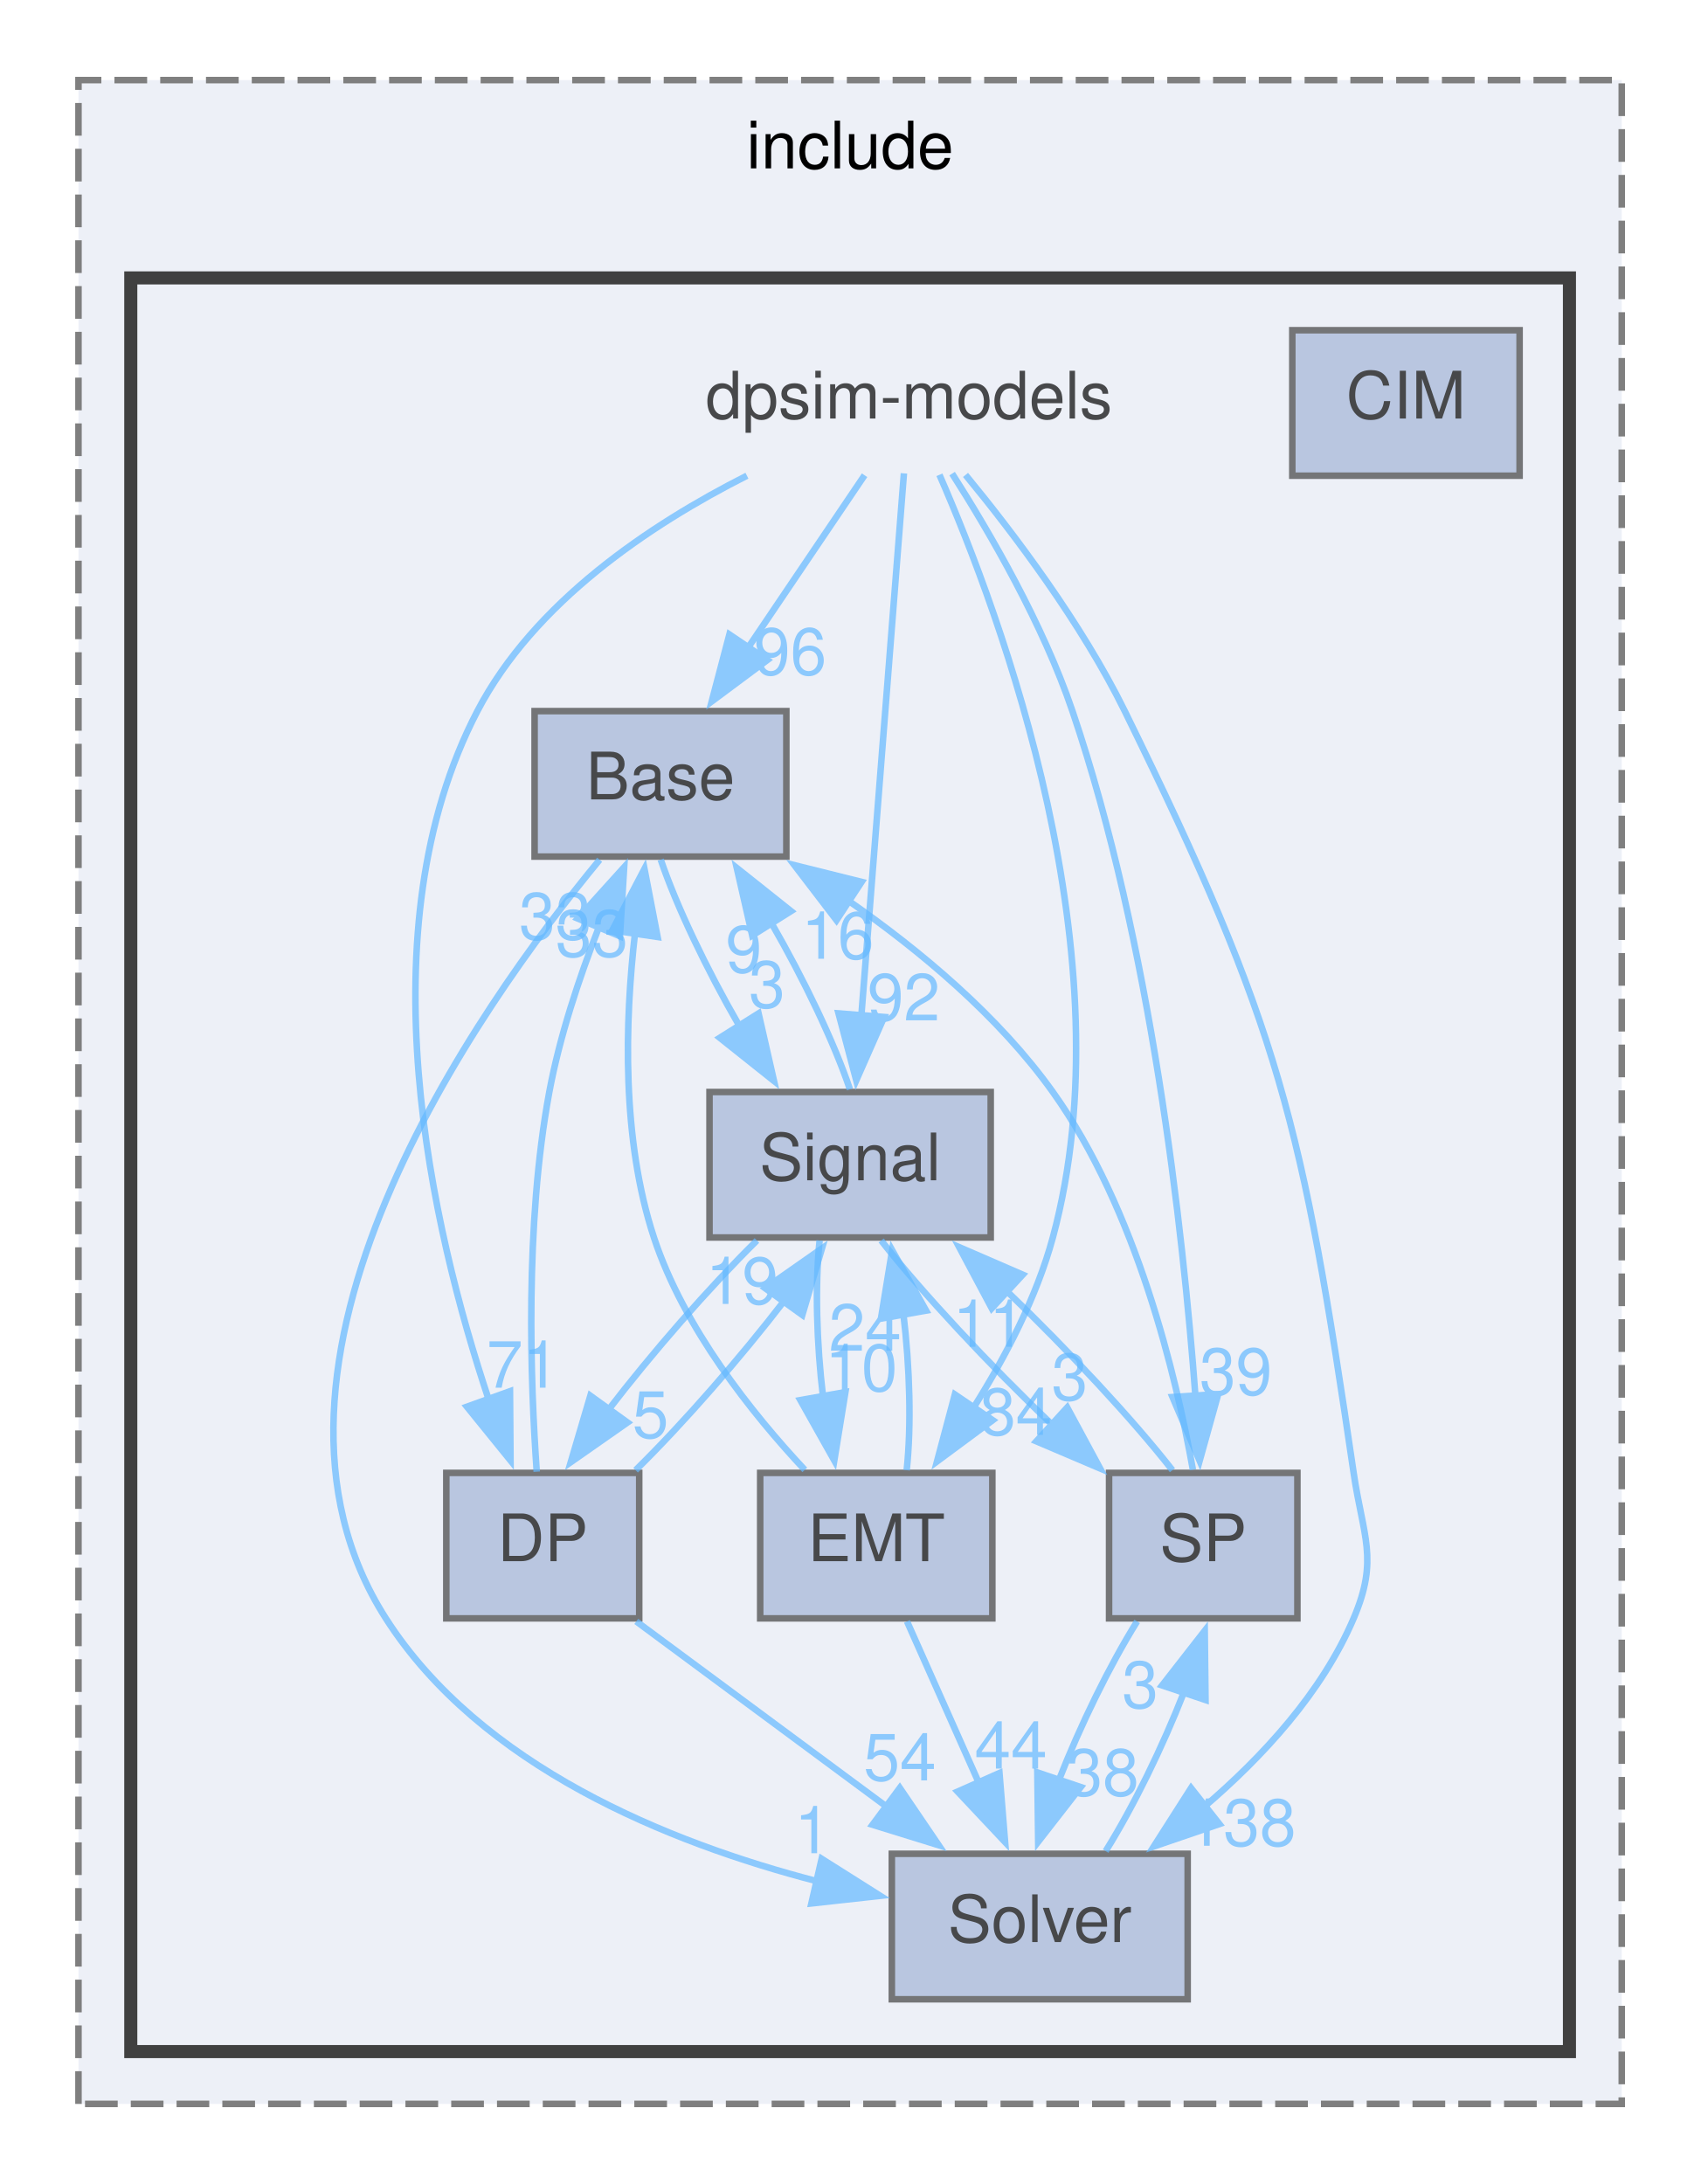
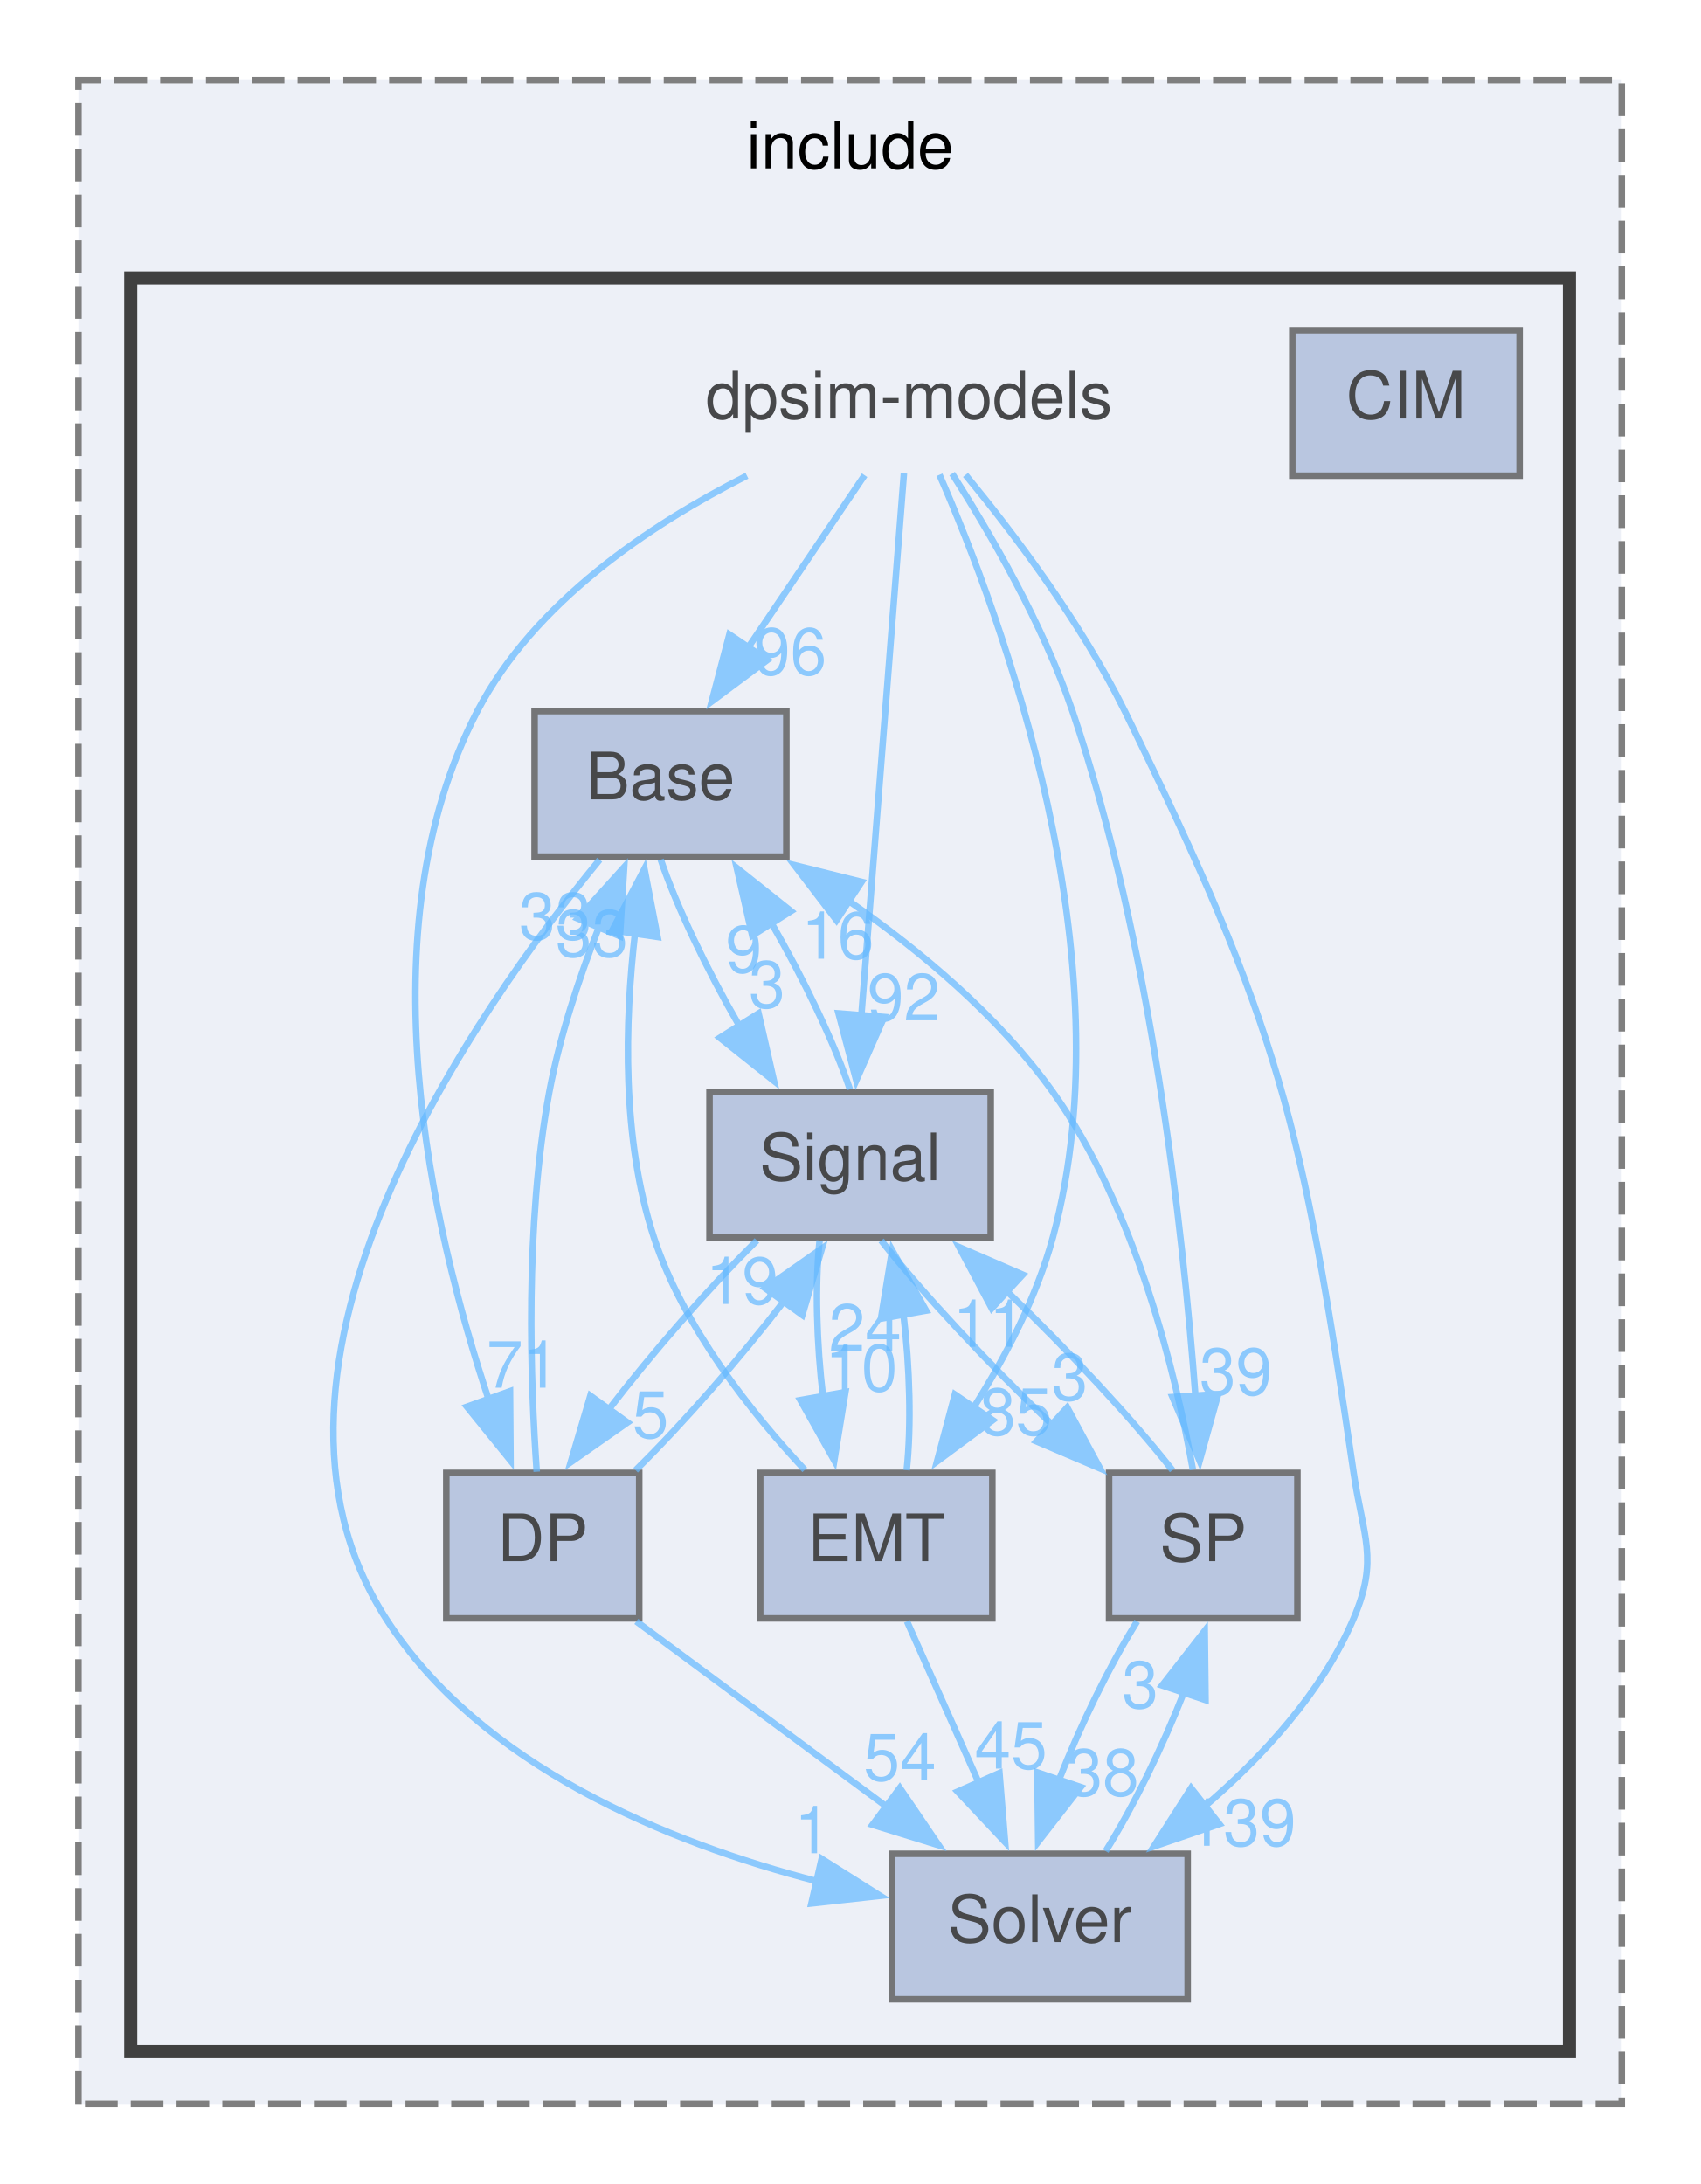
<svg xmlns="http://www.w3.org/2000/svg" xmlns:xlink="http://www.w3.org/1999/xlink" width="260pt" height="334pt" viewBox="0.00 0.00 260.00 333.50">
  <svg id="main" version="1.1" xml:space="preserve">
    <style type="text/css">
.node, .edge {opacity: 0.7;}
.node.selected, .edge.selected {opacity: 1;}
.edge:hover path { stroke: red; }
.edge:hover polygon { stroke: red; fill: red; }
</style>
    <svg id="graph" class="graph">
      <g id="graph0" class="graph" transform="scale(1 1) rotate(0) translate(4 329.5)">
        <g id="clust1" class="cluster">
          <g id="a_clust1">
            <a xlink:href="dir_1247628433d32dacb883bd6358d8ae70.html" target="_top" xlink:title="include">
              <polygon fill="#edf0f7" stroke="#7f7f7f" stroke-dasharray="5,2" points="8,-8 8,-317.5 244,-317.5 244,-8 8,-8" />
              <text text-anchor="middle" x="126" y="-304" font-family="Helvetica,sans-Serif" font-size="10.00">include</text>
            </a>
          </g>
        </g>
        <g id="clust2" class="cluster">
          <g id="a_clust2">
            <a xlink:href="dir_d7cbd78282fbd8dd3f259b7cbd89a493.html" target="_top">
              <polygon fill="#edf0f7" stroke="#404040" stroke-width="2" points="16,-16 16,-287.25 236,-287.25 236,-16 16,-16" />
            </a>
          </g>
        </g>
        <g id="node1" class="node">
          <text text-anchor="middle" x="135" y="-265.75" font-family="Helvetica,sans-Serif" font-size="10.00">dpsim-models</text>
        </g>
        <g id="node2" class="node">
          <g id="a_node2">
            <a xlink:href="dir_7aeedf4198247b218c530e3581ac7557.html" target="_top" xlink:title="Base">
              <polygon fill="#a2b4d6" stroke="#404040" points="116.25,-221 77.75,-221 77.75,-198.75 116.25,-198.75 116.25,-221" />
              <text text-anchor="middle" x="97" y="-207.5" font-family="Helvetica,sans-Serif" font-size="10.00">Base</text>
            </a>
          </g>
        </g>
        <g id="edge2" class="edge">
          <g id="a_edge2">
            <a xlink:href="dir_000013_000000.html" target="_top">
              <path fill="none" stroke="#63b8ff" d="M128.21,-257.07C123.24,-249.72 116.35,-239.52 110.31,-230.57" />
              <polygon fill="#63b8ff" stroke="#63b8ff" points="113.34,-228.81 104.84,-222.48 107.54,-232.72 113.34,-228.81" />
            </a>
          </g>
          <g id="a_edge2-headlabel">
            <a xlink:href="dir_000013_000000.html" target="_top" xlink:title="96">
              <text text-anchor="middle" x="116.85" y="-226.57" font-family="Helvetica,sans-Serif" font-size="10.00" fill="#63b8ff">96</text>
            </a>
          </g>
        </g>
        <g id="node4" class="node">
          <g id="a_node4">
            <a xlink:href="dir_88adc964ffa02c1923288cb07a48abab.html" target="_top" xlink:title="DP">
              <polygon fill="#a2b4d6" stroke="#404040" points="93.75,-104.5 64.25,-104.5 64.25,-82.25 93.75,-82.25 93.75,-104.5" />
              <text text-anchor="middle" x="79" y="-91" font-family="Helvetica,sans-Serif" font-size="10.00">DP</text>
            </a>
          </g>
        </g>
        <g id="edge3" class="edge">
          <g id="a_edge3">
            <a xlink:href="dir_000013_000008.html" target="_top">
              <path fill="none" stroke="#63b8ff" d="M110.22,-257C95.33,-249.47 77.66,-237.61 69,-221 51.5,-187.42 61.97,-141.92 70.77,-115.6" />
              <polygon fill="#63b8ff" stroke="#63b8ff" points="73.99,-116.99 74.07,-106.39 67.4,-114.62 73.99,-116.99" />
            </a>
          </g>
          <g id="a_edge3-headlabel">
            <a xlink:href="dir_000013_000008.html" target="_top" xlink:title="71">
              <text text-anchor="middle" x="75.96" y="-117.53" font-family="Helvetica,sans-Serif" font-size="10.00" fill="#63b8ff">71</text>
            </a>
          </g>
        </g>
        <g id="node5" class="node">
          <g id="a_node5">
            <a xlink:href="dir_0ab18182ec9e12ca28df221a97888cf8.html" target="_top" xlink:title="EMT">
              <polygon fill="#a2b4d6" stroke="#404040" points="147.75,-104.5 112.25,-104.5 112.25,-82.25 147.75,-82.25 147.75,-104.5" />
              <text text-anchor="middle" x="130" y="-91" font-family="Helvetica,sans-Serif" font-size="10.00">EMT</text>
            </a>
          </g>
        </g>
        <g id="edge1" class="edge">
          <g id="a_edge1">
            <a xlink:href="dir_000013_000016.html" target="_top">
              <path fill="none" stroke="#63b8ff" d="M139.66,-257.14C149.08,-235.57 168.56,-183.14 157,-140.5 154.53,-131.39 149.76,-122.23 144.9,-114.51" />
              <polygon fill="#63b8ff" stroke="#63b8ff" points="147.81,-112.56 139.29,-106.25 142.02,-116.49 147.81,-112.56" />
            </a>
          </g>
          <g id="a_edge1-headlabel">
-             <a xlink:href="dir_000013_000016.html" target="_top" xlink:title="84">
-               <text text-anchor="middle" x="151.33" y="-110.31" font-family="Helvetica,sans-Serif" font-size="10.00" fill="#63b8ff">84</text>
+             <a xlink:href="dir_000013_000016.html" target="_top" xlink:title="85">
+               <text text-anchor="middle" x="151.33" y="-110.31" font-family="Helvetica,sans-Serif" font-size="10.00" fill="#63b8ff">85</text>
            </a>
          </g>
        </g>
        <g id="node6" class="node">
          <g id="a_node6">
            <a xlink:href="dir_9ee3725555df841850f10a3655158b62.html" target="_top" xlink:title="Signal">
              <polygon fill="#a2b4d6" stroke="#404040" points="147.5,-162.75 104.5,-162.75 104.5,-140.5 147.5,-140.5 147.5,-162.75" />
              <text text-anchor="middle" x="126" y="-149.25" font-family="Helvetica,sans-Serif" font-size="10.00">Signal</text>
            </a>
          </g>
        </g>
        <g id="edge4" class="edge">
          <g id="a_edge4">
            <a xlink:href="dir_000013_000025.html" target="_top">
              <path fill="none" stroke="#63b8ff" d="M134.23,-257.36C132.79,-239.04 129.65,-199.11 127.7,-174.19" />
              <polygon fill="#63b8ff" stroke="#63b8ff" points="131.21,-174.22 126.94,-164.53 124.23,-174.77 131.21,-174.22" />
            </a>
          </g>
          <g id="a_edge4-headlabel">
            <a xlink:href="dir_000013_000025.html" target="_top" xlink:title="92">
              <text text-anchor="middle" x="134.2" y="-173.7" font-family="Helvetica,sans-Serif" font-size="10.00" fill="#63b8ff">92</text>
            </a>
          </g>
        </g>
        <g id="node7" class="node">
          <g id="a_node7">
            <a xlink:href="dir_c606c461256b0aa853babb18ff6844c9.html" target="_top" xlink:title="Solver">
              <polygon fill="#a2b4d6" stroke="#404040" points="177.62,-46.25 132.38,-46.25 132.38,-24 177.62,-24 177.62,-46.25" />
              <text text-anchor="middle" x="155" y="-32.75" font-family="Helvetica,sans-Serif" font-size="10.00">Solver</text>
            </a>
          </g>
        </g>
        <g id="edge5" class="edge">
          <g id="a_edge5">
            <a xlink:href="dir_000013_000027.html" target="_top">
              <path fill="none" stroke="#63b8ff" d="M143.65,-257.12C151.01,-248.18 161.4,-234.43 168,-221 191.83,-172.47 195.14,-157.99 203,-104.5 204.44,-94.72 206.88,-91.35 203,-82.25 198.18,-70.93 189.06,-61.04 180.06,-53.36" />
              <polygon fill="#63b8ff" stroke="#63b8ff" points="182.47,-50.8 172.44,-47.37 178.14,-56.3 182.47,-50.8" />
            </a>
          </g>
          <g id="a_edge5-headlabel">
-             <a xlink:href="dir_000013_000027.html" target="_top" xlink:title="138">
-               <text text-anchor="middle" x="185.86" y="-47.48" font-family="Helvetica,sans-Serif" font-size="10.00" fill="#63b8ff">138</text>
+             <a xlink:href="dir_000013_000027.html" target="_top" xlink:title="139">
+               <text text-anchor="middle" x="185.86" y="-47.48" font-family="Helvetica,sans-Serif" font-size="10.00" fill="#63b8ff">139</text>
            </a>
          </g>
        </g>
        <g id="node8" class="node">
          <g id="a_node8">
            <a xlink:href="dir_f1aa5ad90a32925ab029214aac6a40f0.html" target="_top" xlink:title="SP">
              <polygon fill="#a2b4d6" stroke="#404040" points="194.4,-104.5 165.6,-104.5 165.6,-82.25 194.4,-82.25 194.4,-104.5" />
              <text text-anchor="middle" x="180" y="-91" font-family="Helvetica,sans-Serif" font-size="10.00">SP</text>
            </a>
          </g>
        </g>
        <g id="edge6" class="edge">
          <g id="a_edge6">
            <a xlink:href="dir_000013_000029.html" target="_top">
              <path fill="none" stroke="#63b8ff" d="M141.6,-257.32C147.37,-248.28 155.5,-234.29 160,-221 172.04,-185.48 176.89,-141.85 178.81,-116.18" />
              <polygon fill="#63b8ff" stroke="#63b8ff" points="182.29,-116.55 179.45,-106.35 175.3,-116.1 182.29,-116.55" />
            </a>
          </g>
          <g id="a_edge6-headlabel">
            <a xlink:href="dir_000013_000029.html" target="_top" xlink:title="39">
              <text text-anchor="middle" x="184.99" y="-116.44" font-family="Helvetica,sans-Serif" font-size="10.00" fill="#63b8ff">39</text>
            </a>
          </g>
        </g>
        <g id="edge7" class="edge">
          <g id="a_edge7">
            <a xlink:href="dir_000000_000025.html" target="_top">
              <path fill="none" stroke="#63b8ff" d="M97.04,-198.29C99.46,-191.15 104.08,-181.48 109.05,-172.88" />
              <polygon fill="#63b8ff" stroke="#63b8ff" points="112,-174.77 114.36,-164.44 106.07,-171.04 112,-174.77" />
            </a>
          </g>
          <g id="a_edge7-headlabel">
            <a xlink:href="dir_000000_000025.html" target="_top" xlink:title="3">
              <text text-anchor="middle" x="113.29" y="-175.66" font-family="Helvetica,sans-Serif" font-size="10.00" fill="#63b8ff">3</text>
            </a>
          </g>
        </g>
        <g id="edge8" class="edge">
          <g id="a_edge8">
            <a xlink:href="dir_000000_000027.html" target="_top">
              <path fill="none" stroke="#63b8ff" d="M87.7,-198.27C68.92,-175.5 30.28,-120.88 55,-82.25 69.46,-59.66 98.1,-47.97 121.04,-42.03" />
              <polygon fill="#63b8ff" stroke="#63b8ff" points="121.65,-45.48 130.61,-39.82 120.08,-38.66 121.65,-45.48" />
            </a>
          </g>
          <g id="a_edge8-headlabel">
            <a xlink:href="dir_000000_000027.html" target="_top" xlink:title="1">
              <text text-anchor="middle" x="120.26" y="-46.34" font-family="Helvetica,sans-Serif" font-size="10.00" fill="#63b8ff">1</text>
            </a>
          </g>
        </g>
        <g id="node3" class="node">
          <g id="a_node3">
            <a xlink:href="dir_a9c691b177dbebb73f52e25c6600c5a3.html" target="_top" xlink:title="CIM">
              <polygon fill="#a2b4d6" stroke="#404040" points="228.38,-279.25 193.62,-279.25 193.62,-257 228.38,-257 228.38,-279.25" />
              <text text-anchor="middle" x="211" y="-265.75" font-family="Helvetica,sans-Serif" font-size="10.00">CIM</text>
            </a>
          </g>
        </g>
        <g id="edge9" class="edge">
          <g id="a_edge9">
            <a xlink:href="dir_000008_000000.html" target="_top">
              <path fill="none" stroke="#63b8ff" d="M78.08,-104.68C77.12,-118.15 76.22,-142.44 80,-162.75 81.58,-171.22 84.55,-180.18 87.58,-187.93" />
              <polygon fill="#63b8ff" stroke="#63b8ff" points="84.35,-189.28 91.45,-197.14 90.8,-186.57 84.35,-189.28" />
            </a>
          </g>
          <g id="a_edge9-headlabel">
            <a xlink:href="dir_000008_000000.html" target="_top" xlink:title="33">
              <text text-anchor="middle" x="80.93" y="-186.09" font-family="Helvetica,sans-Serif" font-size="10.00" fill="#63b8ff">33</text>
            </a>
          </g>
        </g>
        <g id="edge10" class="edge">
          <g id="a_edge10">
            <a xlink:href="dir_000008_000025.html" target="_top">
              <path fill="none" stroke="#63b8ff" d="M93.2,-104.91C100.6,-112.2 109.26,-122.14 115.98,-130.88" />
              <polygon fill="#63b8ff" stroke="#63b8ff" points="113.01,-132.74 121.69,-138.82 118.69,-128.65 113.01,-132.74" />
            </a>
          </g>
          <g id="a_edge10-headlabel">
            <a xlink:href="dir_000008_000025.html" target="_top" xlink:title="19">
              <text text-anchor="middle" x="109.49" y="-130.34" font-family="Helvetica,sans-Serif" font-size="10.00" fill="#63b8ff">19</text>
            </a>
          </g>
        </g>
        <g id="edge11" class="edge">
          <g id="a_edge11">
            <a xlink:href="dir_000008_000027.html" target="_top">
              <path fill="none" stroke="#63b8ff" d="M93.3,-81.79C104.12,-73.78 119.23,-62.6 131.78,-53.31" />
              <polygon fill="#63b8ff" stroke="#63b8ff" points="133.6,-56.32 139.55,-47.56 129.43,-50.69 133.6,-56.32" />
            </a>
          </g>
          <g id="a_edge11-headlabel">
            <a xlink:href="dir_000008_000027.html" target="_top" xlink:title="54">
              <text text-anchor="middle" x="133.61" y="-57.47" font-family="Helvetica,sans-Serif" font-size="10.00" fill="#63b8ff">54</text>
            </a>
          </g>
        </g>
        <g id="edge12" class="edge">
          <g id="a_edge12">
            <a xlink:href="dir_000016_000000.html" target="_top">
              <path fill="none" stroke="#63b8ff" d="M119.07,-104.96C110.96,-113.64 100.54,-126.7 96,-140.5 91.06,-155.52 91.53,-173.43 93.12,-187.15" />
              <polygon fill="#63b8ff" stroke="#63b8ff" points="89.63,-187.48 94.55,-196.87 96.56,-186.46 89.63,-187.48" />
            </a>
          </g>
          <g id="a_edge12-headlabel">
            <a xlink:href="dir_000016_000000.html" target="_top" xlink:title="33">
              <text text-anchor="middle" x="86.52" y="-183.46" font-family="Helvetica,sans-Serif" font-size="10.00" fill="#63b8ff">33</text>
            </a>
          </g>
        </g>
        <g id="edge13" class="edge">
          <g id="a_edge13">
            <a xlink:href="dir_000016_000025.html" target="_top">
              <path fill="none" stroke="#63b8ff" d="M134.65,-104.91C135.38,-111.65 135.14,-120.66 134.14,-128.89" />
              <polygon fill="#63b8ff" stroke="#63b8ff" points="130.72,-128.1 132.43,-138.55 137.62,-129.32 130.72,-128.1" />
            </a>
          </g>
          <g id="a_edge13-headlabel">
            <a xlink:href="dir_000016_000025.html" target="_top" xlink:title="24">
              <text text-anchor="middle" x="128.29" y="-123.18" font-family="Helvetica,sans-Serif" font-size="10.00" fill="#63b8ff">24</text>
            </a>
          </g>
        </g>
        <g id="edge14" class="edge">
          <g id="a_edge14">
            <a xlink:href="dir_000016_000027.html" target="_top">
              <path fill="none" stroke="#63b8ff" d="M134.7,-81.79C137.81,-74.8 141.99,-65.4 145.75,-56.95" />
              <polygon fill="#63b8ff" stroke="#63b8ff" points="148.84,-58.6 149.7,-48.04 142.44,-55.76 148.84,-58.6" />
            </a>
          </g>
          <g id="a_edge14-headlabel">
-             <a xlink:href="dir_000016_000027.html" target="_top" xlink:title="44">
-               <text text-anchor="middle" x="150.59" y="-59.28" font-family="Helvetica,sans-Serif" font-size="10.00" fill="#63b8ff">44</text>
+             <a xlink:href="dir_000016_000027.html" target="_top" xlink:title="45">
+               <text text-anchor="middle" x="150.59" y="-59.28" font-family="Helvetica,sans-Serif" font-size="10.00" fill="#63b8ff">45</text>
            </a>
          </g>
        </g>
        <g id="edge16" class="edge">
          <g id="a_edge16">
            <a xlink:href="dir_000025_000000.html" target="_top">
              <path fill="none" stroke="#63b8ff" d="M125.97,-163.16C123.57,-170.3 118.95,-179.96 113.98,-188.57" />
              <polygon fill="#63b8ff" stroke="#63b8ff" points="111.03,-186.68 108.67,-197.01 116.96,-190.41 111.03,-186.68" />
            </a>
          </g>
          <g id="a_edge16-headlabel">
            <a xlink:href="dir_000025_000000.html" target="_top" xlink:title="9">
              <text text-anchor="middle" x="109.74" y="-181.04" font-family="Helvetica,sans-Serif" font-size="10.00" fill="#63b8ff">9</text>
            </a>
          </g>
        </g>
        <g id="edge17" class="edge">
          <g id="a_edge17">
            <a xlink:href="dir_000025_000008.html" target="_top">
              <path fill="none" stroke="#63b8ff" d="M111.75,-140.04C104.34,-132.74 95.69,-122.8 88.98,-114.06" />
              <polygon fill="#63b8ff" stroke="#63b8ff" points="91.96,-112.21 83.28,-106.14 86.28,-116.3 91.96,-112.21" />
            </a>
          </g>
          <g id="a_edge17-headlabel">
            <a xlink:href="dir_000025_000008.html" target="_top" xlink:title="5">
              <text text-anchor="middle" x="95.48" y="-109.87" font-family="Helvetica,sans-Serif" font-size="10.00" fill="#63b8ff">5</text>
            </a>
          </g>
        </g>
        <g id="edge15" class="edge">
          <g id="a_edge15">
            <a xlink:href="dir_000025_000016.html" target="_top">
              <path fill="none" stroke="#63b8ff" d="M121.34,-140.04C120.62,-133.29 120.87,-124.28 121.87,-116.05" />
              <polygon fill="#63b8ff" stroke="#63b8ff" points="125.28,-116.86 123.58,-106.4 118.39,-115.63 125.28,-116.86" />
            </a>
          </g>
          <g id="a_edge15-headlabel">
            <a xlink:href="dir_000025_000016.html" target="_top" xlink:title="10">
              <text text-anchor="middle" x="127.71" y="-117.03" font-family="Helvetica,sans-Serif" font-size="10.00" fill="#63b8ff">10</text>
            </a>
          </g>
        </g>
        <g id="edge18" class="edge">
          <g id="a_edge18">
            <a xlink:href="dir_000025_000029.html" target="_top">
              <path fill="none" stroke="#63b8ff" d="M130.75,-140.04C136.98,-132.07 147.36,-120.96 157.08,-111.7" />
              <polygon fill="#63b8ff" stroke="#63b8ff" points="159.2,-114.5 164.23,-105.18 154.48,-109.33 159.2,-114.5" />
            </a>
          </g>
          <g id="a_edge18-headlabel">
            <a xlink:href="dir_000025_000029.html" target="_top" xlink:title="3">
              <text text-anchor="middle" x="159.58" y="-115.63" font-family="Helvetica,sans-Serif" font-size="10.00" fill="#63b8ff">3</text>
            </a>
          </g>
        </g>
        <g id="edge19" class="edge">
          <g id="a_edge19">
            <a xlink:href="dir_000027_000029.html" target="_top">
              <path fill="none" stroke="#63b8ff" d="M165.08,-46.66C169.34,-53.48 173.79,-62.62 177.04,-70.93" />
              <polygon fill="#63b8ff" stroke="#63b8ff" points="173.71,-72 180.23,-80.36 180.35,-69.77 173.71,-72" />
            </a>
          </g>
          <g id="a_edge19-headlabel">
            <a xlink:href="dir_000027_000029.html" target="_top" xlink:title="3">
              <text text-anchor="middle" x="170.36" y="-68.56" font-family="Helvetica,sans-Serif" font-size="10.00" fill="#63b8ff">3</text>
            </a>
          </g>
        </g>
        <g id="edge20" class="edge">
          <g id="a_edge20">
            <a xlink:href="dir_000029_000000.html" target="_top">
              <path fill="none" stroke="#63b8ff" d="M178.42,-104.98C175.88,-119.22 169.81,-144.81 157,-162.75 148.73,-174.33 136.73,-184.37 125.62,-192.09" />
              <polygon fill="#63b8ff" stroke="#63b8ff" points="123.92,-189.02 117.48,-197.44 127.76,-194.88 123.92,-189.02" />
            </a>
          </g>
          <g id="a_edge20-headlabel">
            <a xlink:href="dir_000029_000000.html" target="_top" xlink:title="16">
              <text text-anchor="middle" x="124.1" y="-183.13" font-family="Helvetica,sans-Serif" font-size="10.00" fill="#63b8ff">16</text>
            </a>
          </g>
        </g>
        <g id="edge21" class="edge">
          <g id="a_edge21">
            <a xlink:href="dir_000029_000025.html" target="_top">
              <path fill="none" stroke="#63b8ff" d="M175.29,-104.91C169.28,-112.6 159.41,-123.21 149.98,-132.28" />
              <polygon fill="#63b8ff" stroke="#63b8ff" points="147.66,-129.67 142.68,-139.02 152.4,-134.81 147.66,-129.67" />
            </a>
          </g>
          <g id="a_edge21-headlabel">
            <a xlink:href="dir_000029_000025.html" target="_top" xlink:title="11">
              <text text-anchor="middle" x="147.26" y="-123.79" font-family="Helvetica,sans-Serif" font-size="10.00" fill="#63b8ff">11</text>
            </a>
          </g>
        </g>
        <g id="edge22" class="edge">
          <g id="a_edge22">
            <a xlink:href="dir_000029_000027.html" target="_top">
              <path fill="none" stroke="#63b8ff" d="M169.89,-81.79C165.63,-74.96 161.18,-65.82 157.93,-57.52" />
              <polygon fill="#63b8ff" stroke="#63b8ff" points="161.27,-56.45 154.76,-48.09 154.63,-58.69 161.27,-56.45" />
            </a>
          </g>
          <g id="a_edge22-headlabel">
            <a xlink:href="dir_000029_000027.html" target="_top" xlink:title="38">
              <text text-anchor="middle" x="164.62" y="-55.15" font-family="Helvetica,sans-Serif" font-size="10.00" fill="#63b8ff">38</text>
            </a>
          </g>
        </g>
      </g>
    </svg>
  </svg>
  <style type="text/css">

[data-mouse-over-selected='false'] { opacity: 0.7; }
[data-mouse-over-selected='true']  { opacity: 1.0; }

</style>
</svg>
